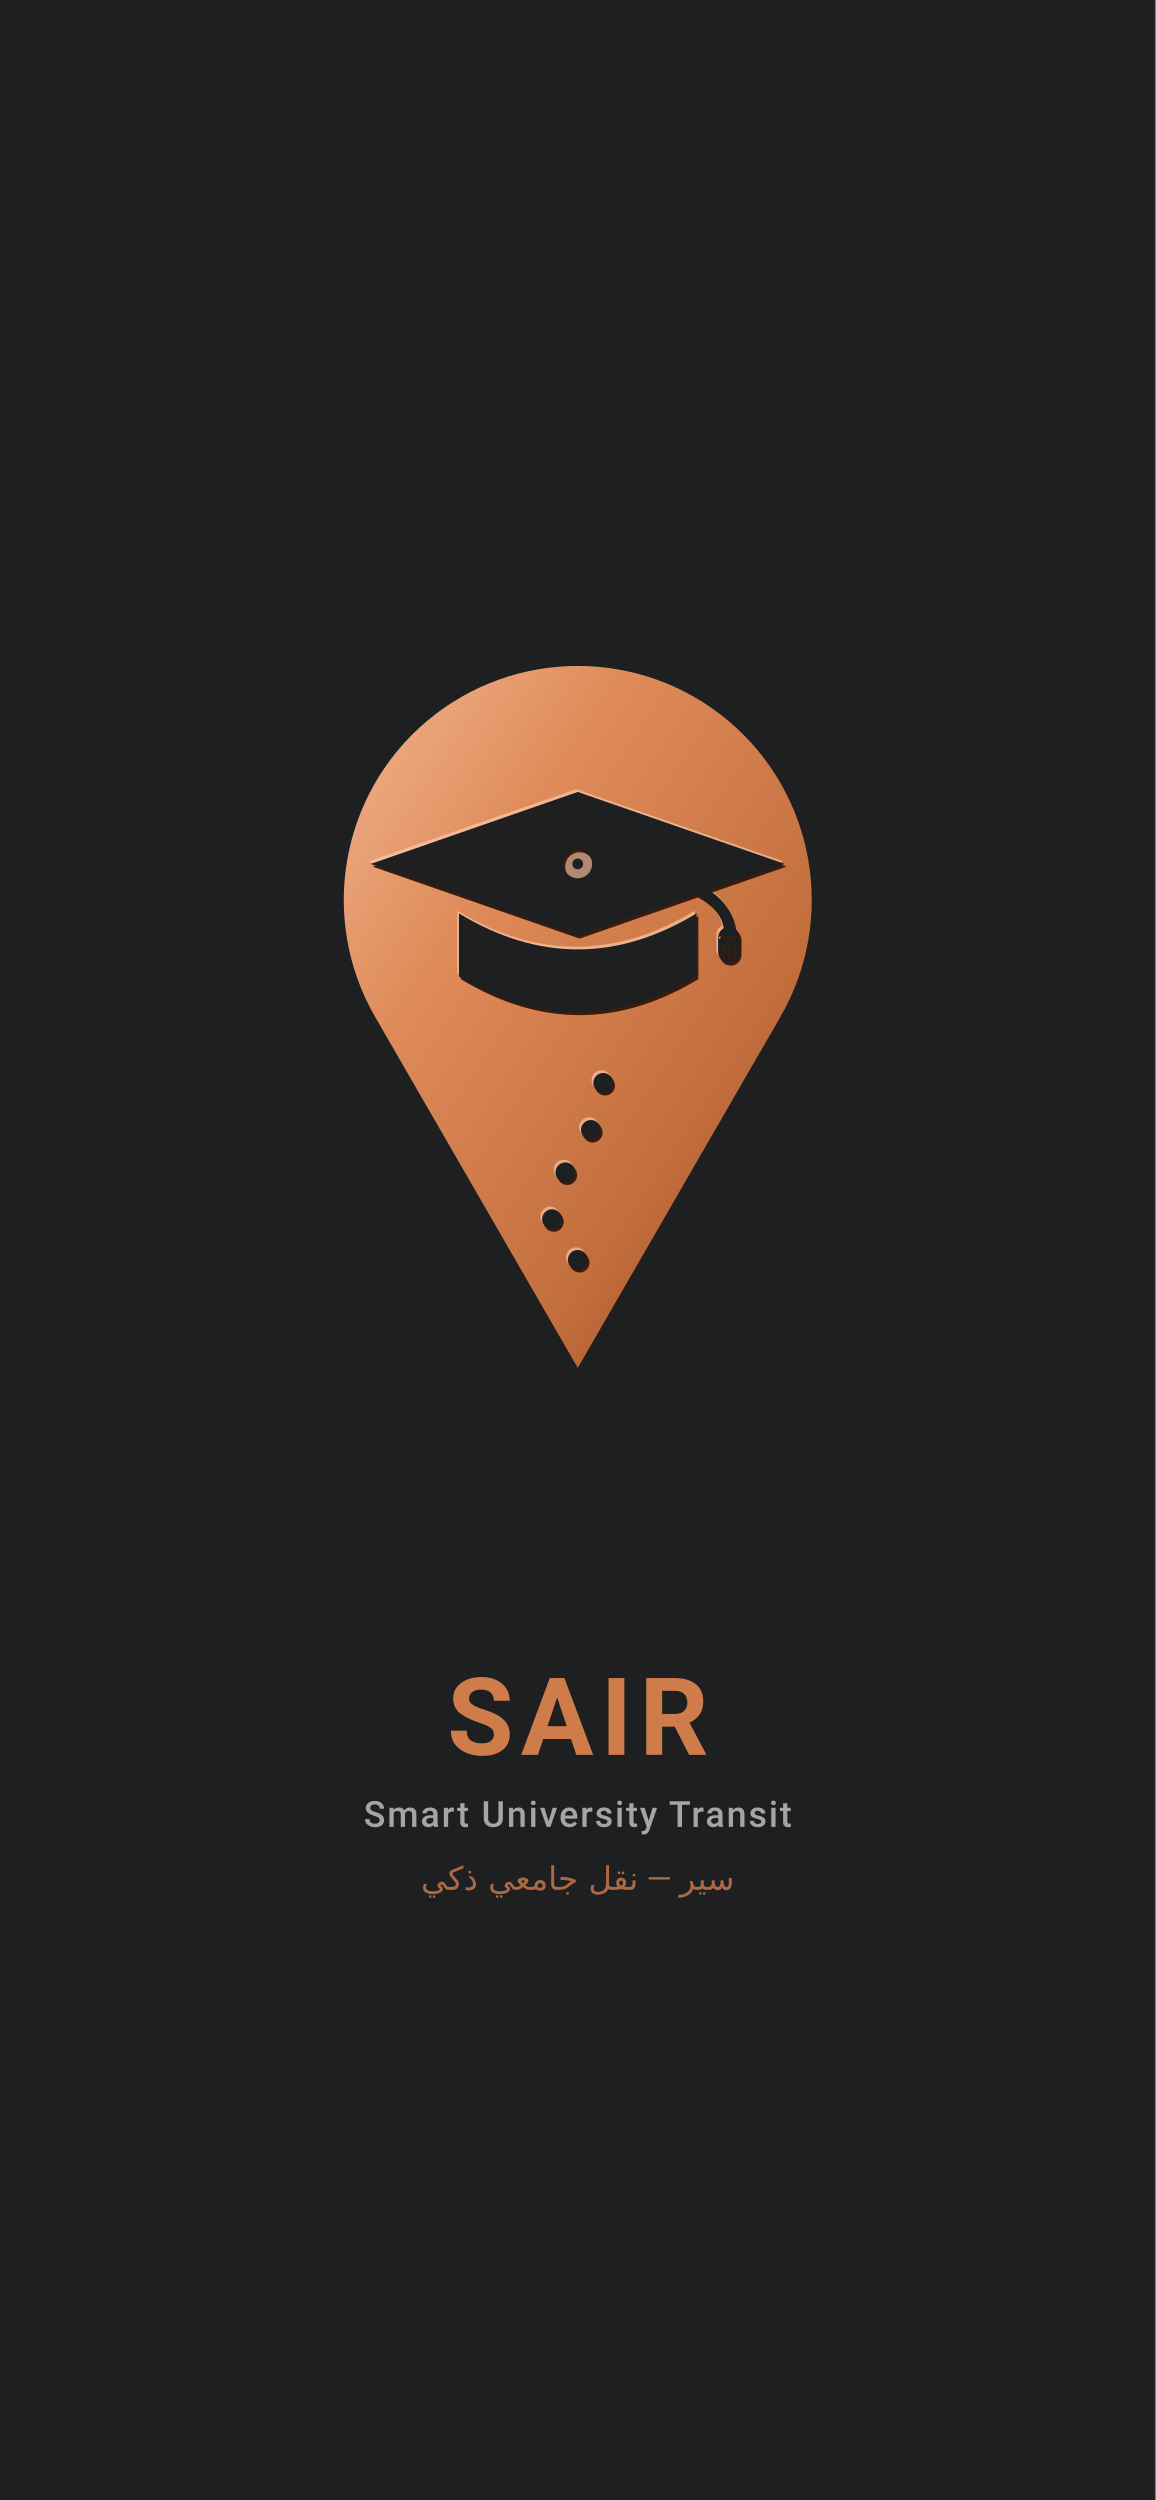
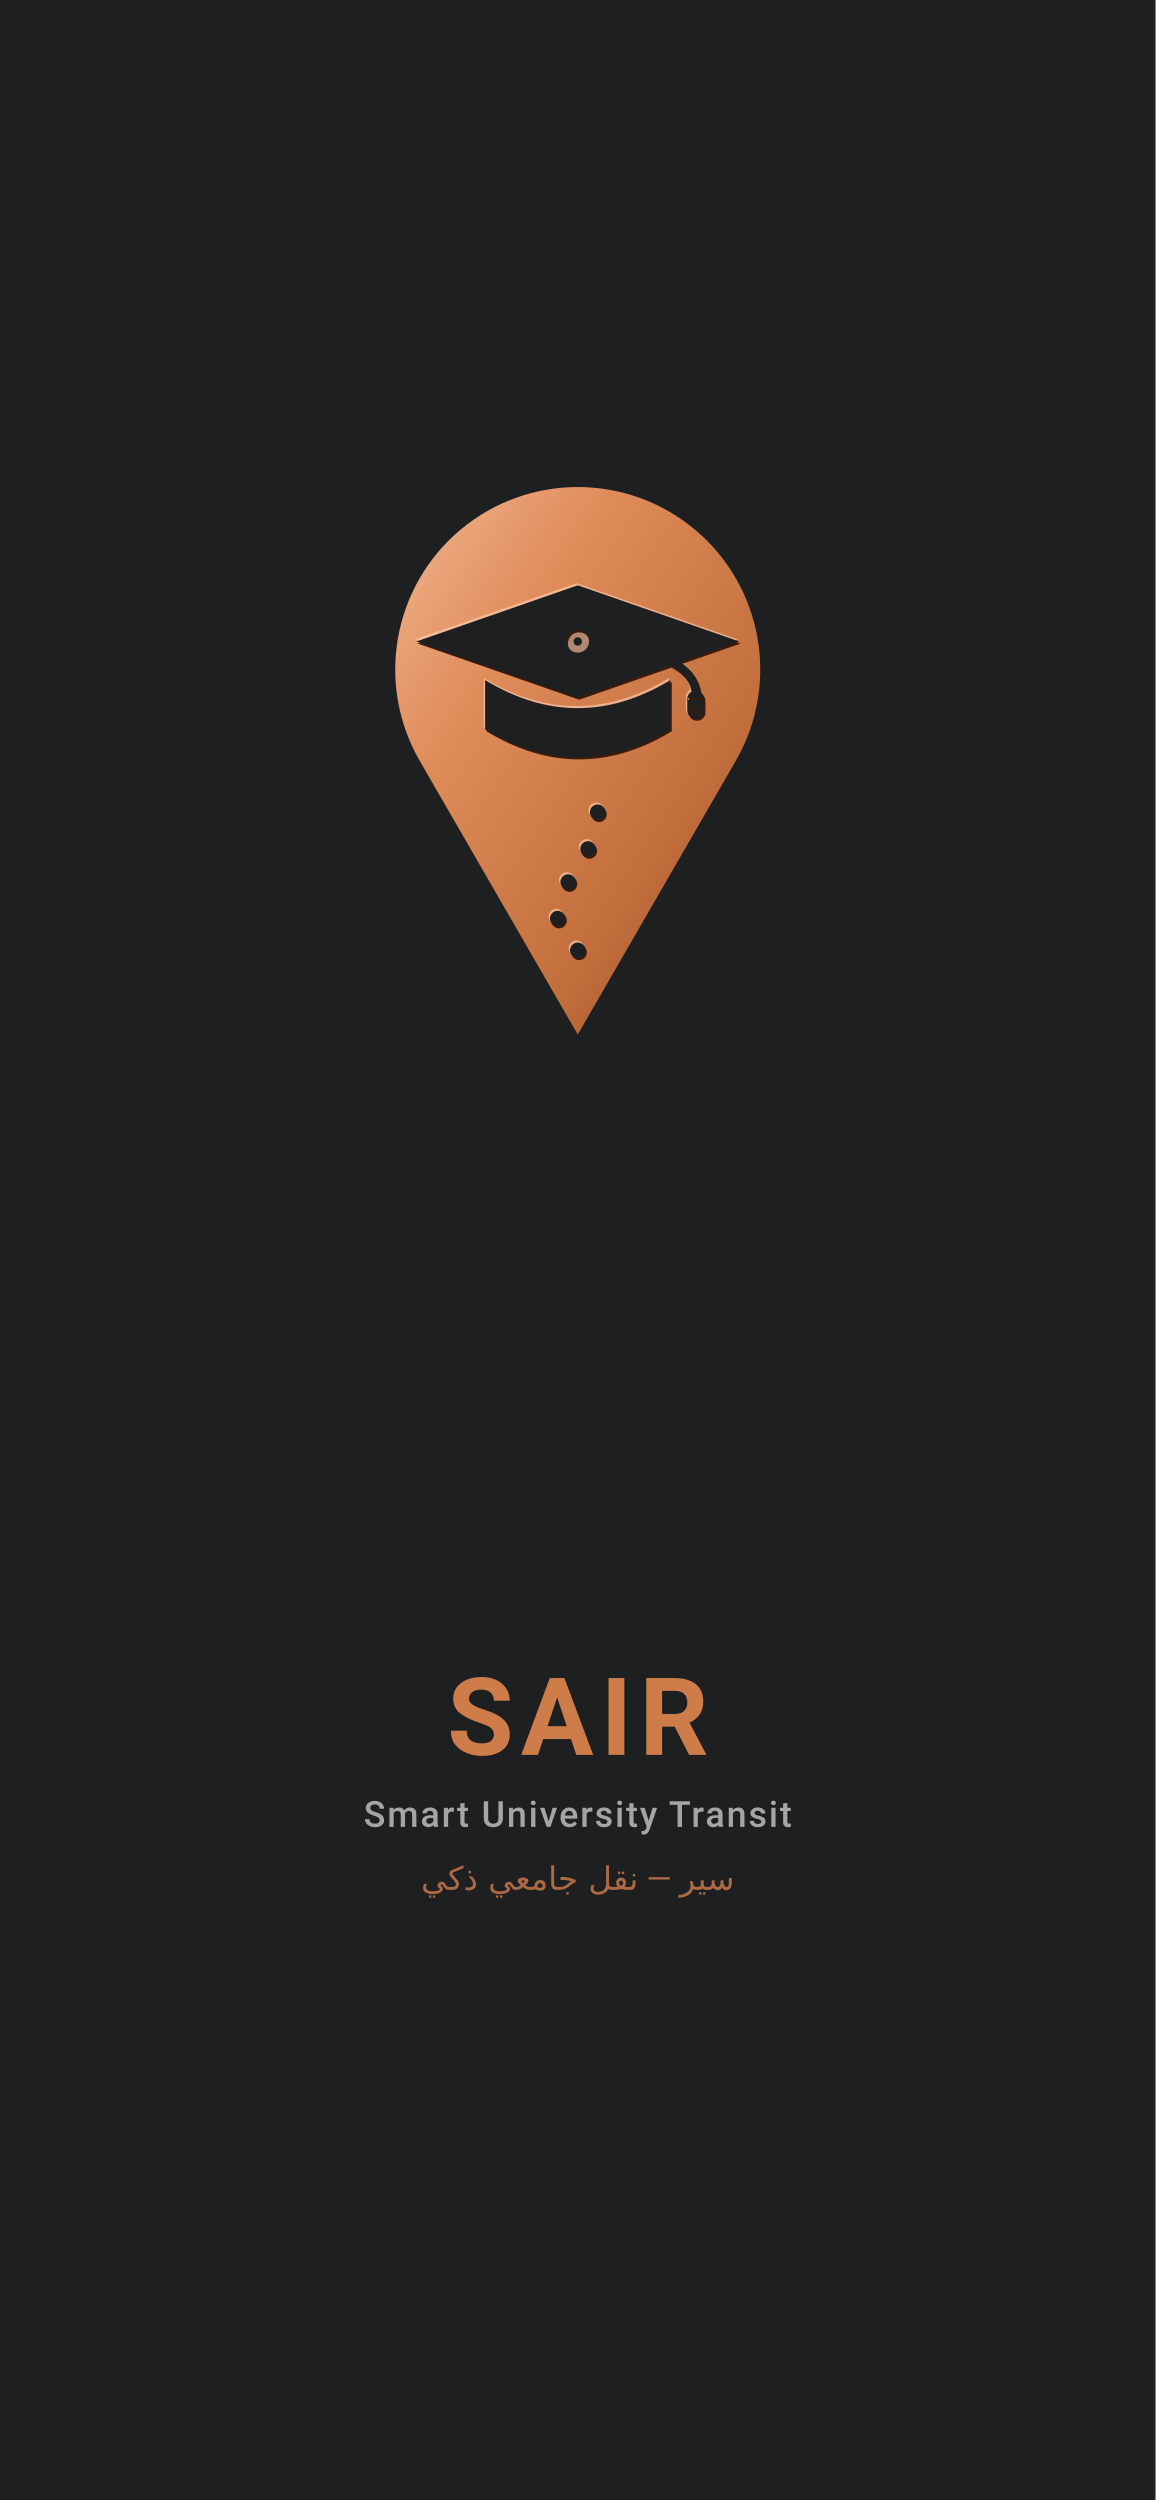
<svg xmlns="http://www.w3.org/2000/svg" width="1284" height="2778" viewBox="0 0 1284 2778">
  <rect width="1284" height="2778" fill="#1D1F21" />
  <defs>
    <linearGradient id="splashMetalCopper" x1="0%" y1="0%" x2="100%" y2="100%">
      <stop offset="0%" stop-color="#F2B591" />
      <stop offset="30%" stop-color="#DF8C5A" />
      <stop offset="70%" stop-color="#C26D3C" />
      <stop offset="100%" stop-color="#8F431B" />
    </linearGradient>
    <mask id="splashCapMask">
      <rect x="-1000" y="-1000" width="3000" height="3000" fill="white" />
      <path d="M 512 280 L 742 360 L 512 440 L 282 360 Z" fill="black" />
      <path d="M 380 415 Q 512 495 644 415 L 644 485 Q 512 565 380 485 Z" fill="black" />
      <path d="M 512 360 Q 670 370 680 430" fill="none" stroke="black" stroke-width="12" stroke-linecap="round" />
      <rect x="668" y="430" width="24" height="40" rx="12" fill="black" />
      <path d="M 670 442 L 690 442" stroke="white" stroke-width="2.5" stroke-linecap="round" />
      <path d="M 674 452 L 674 465 M 680 452 L 680 465 M 686 452 L 686 465" stroke="white" stroke-width="2.5" stroke-linecap="round" />
      <circle cx="512" cy="360" r="16" fill="white" />
      <circle cx="512" cy="360" r="6" fill="black" />
      <path d="M 512 800 C 412 720, 612 640, 512 560" fill="none" stroke="black" stroke-width="22" stroke-dasharray="0, 55" stroke-linecap="round" />
    </mask>
  </defs>
-   <g transform="translate(130, 600)" mask="url(#splashCapMask)">
+   <g transform="translate(642, 900) scale(0.78) translate(-512, -600)" mask="url(#splashCapMask)">
    <path d="M 286.84 530 A 260 260 0 1 1 737.16 530 L 512 920 Z" fill="url(#splashMetalCopper)" />
    <g transform="translate(-2, -3)">
      <g fill="#FFD2B8" opacity="0.6">
        <path d="M 512 280 L 742 360 L 512 440 L 282 360 Z" />
        <path d="M 380 415 Q 512 495 644 415 L 644 485 Q 512 565 380 485 Z" />
        <path d="M 512 800 C 412 720, 612 640, 512 560" fill="none" stroke="#FFD2B8" stroke-width="22" stroke-dasharray="0, 55" stroke-linecap="round" />
        <path d="M 512 360 Q 670 370 680 430" fill="none" stroke="#FFD2B8" stroke-width="12" stroke-linecap="round" />
        <rect x="668" y="430" width="24" height="40" rx="12" />
        <circle cx="512" cy="360" r="6" />
      </g>
      <circle cx="512" cy="360" r="16" fill="#3D1B0B" />
    </g>
    <g transform="translate(2, 3)">
      <g fill="#3D1B0B">
        <path d="M 512 280 L 742 360 L 512 440 L 282 360 Z" />
        <path d="M 380 415 Q 512 495 644 415 L 644 485 Q 512 565 380 485 Z" />
        <path d="M 512 800 C 412 720, 612 640, 512 560" fill="none" stroke="#3D1B0B" stroke-width="22" stroke-dasharray="0, 55" stroke-linecap="round" />
        <path d="M 512 360 Q 670 370 680 430" fill="none" stroke="#3D1B0B" stroke-width="12" stroke-linecap="round" />
        <rect x="668" y="430" width="24" height="40" rx="12" />
        <circle cx="512" cy="360" r="6" />
      </g>
      <circle cx="512" cy="360" r="16" fill="#FFD2B8" opacity="0.6" />
    </g>
  </g>
  <g transform="translate(642, 1950)">
    <text x="0" y="0" font-family="-apple-system, BlinkMacSystemFont, 'Segoe UI', Roboto, sans-serif" font-size="120" font-weight="bold" fill="#CF7C4B" text-anchor="middle" letter-spacing="8">SAIR</text>
    <text x="0" y="80" font-family="-apple-system, BlinkMacSystemFont, 'Segoe UI', Roboto, sans-serif" font-size="40" font-weight="500" fill="#FFFFFF" text-anchor="middle" opacity="0.6" letter-spacing="2">Smart University Transit</text>
    <text x="0" y="150" font-family="-apple-system, BlinkMacSystemFont, 'Segoe UI', Roboto, sans-serif" font-size="36" font-weight="normal" fill="#CF7C4B" text-anchor="middle" opacity="0.8">سير — نقل جامعي ذكي</text>
  </g>
</svg>
